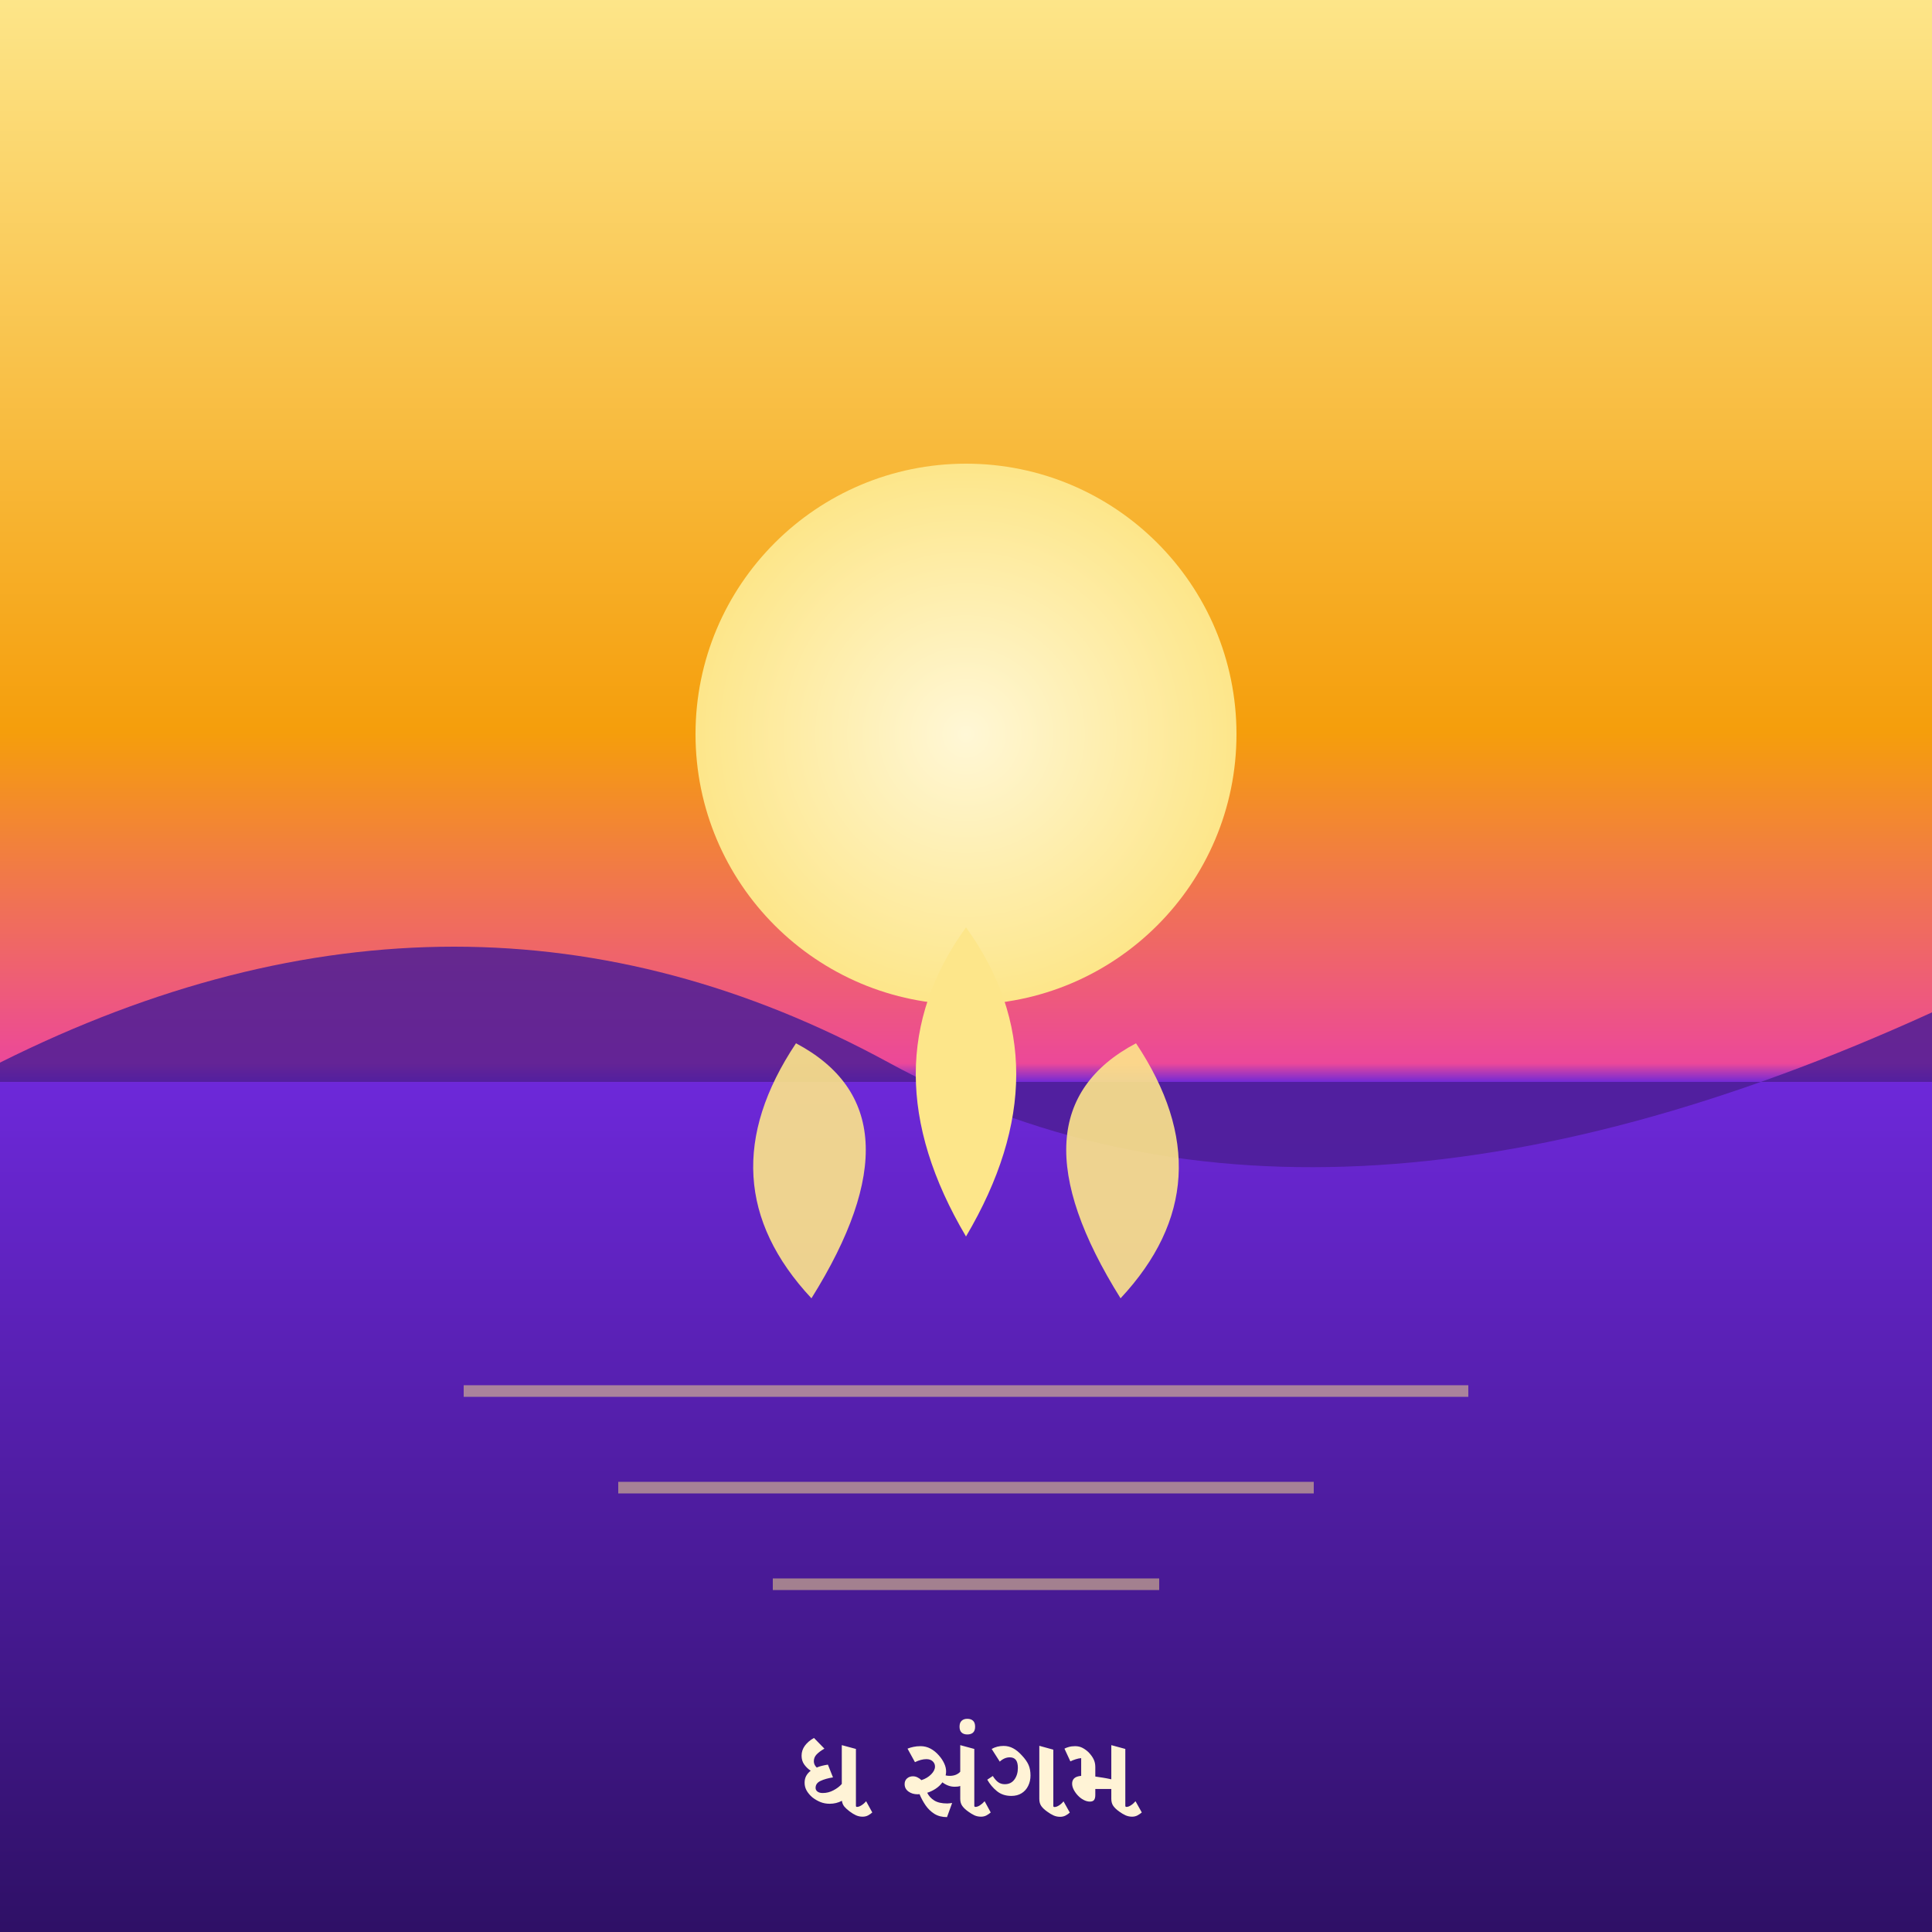
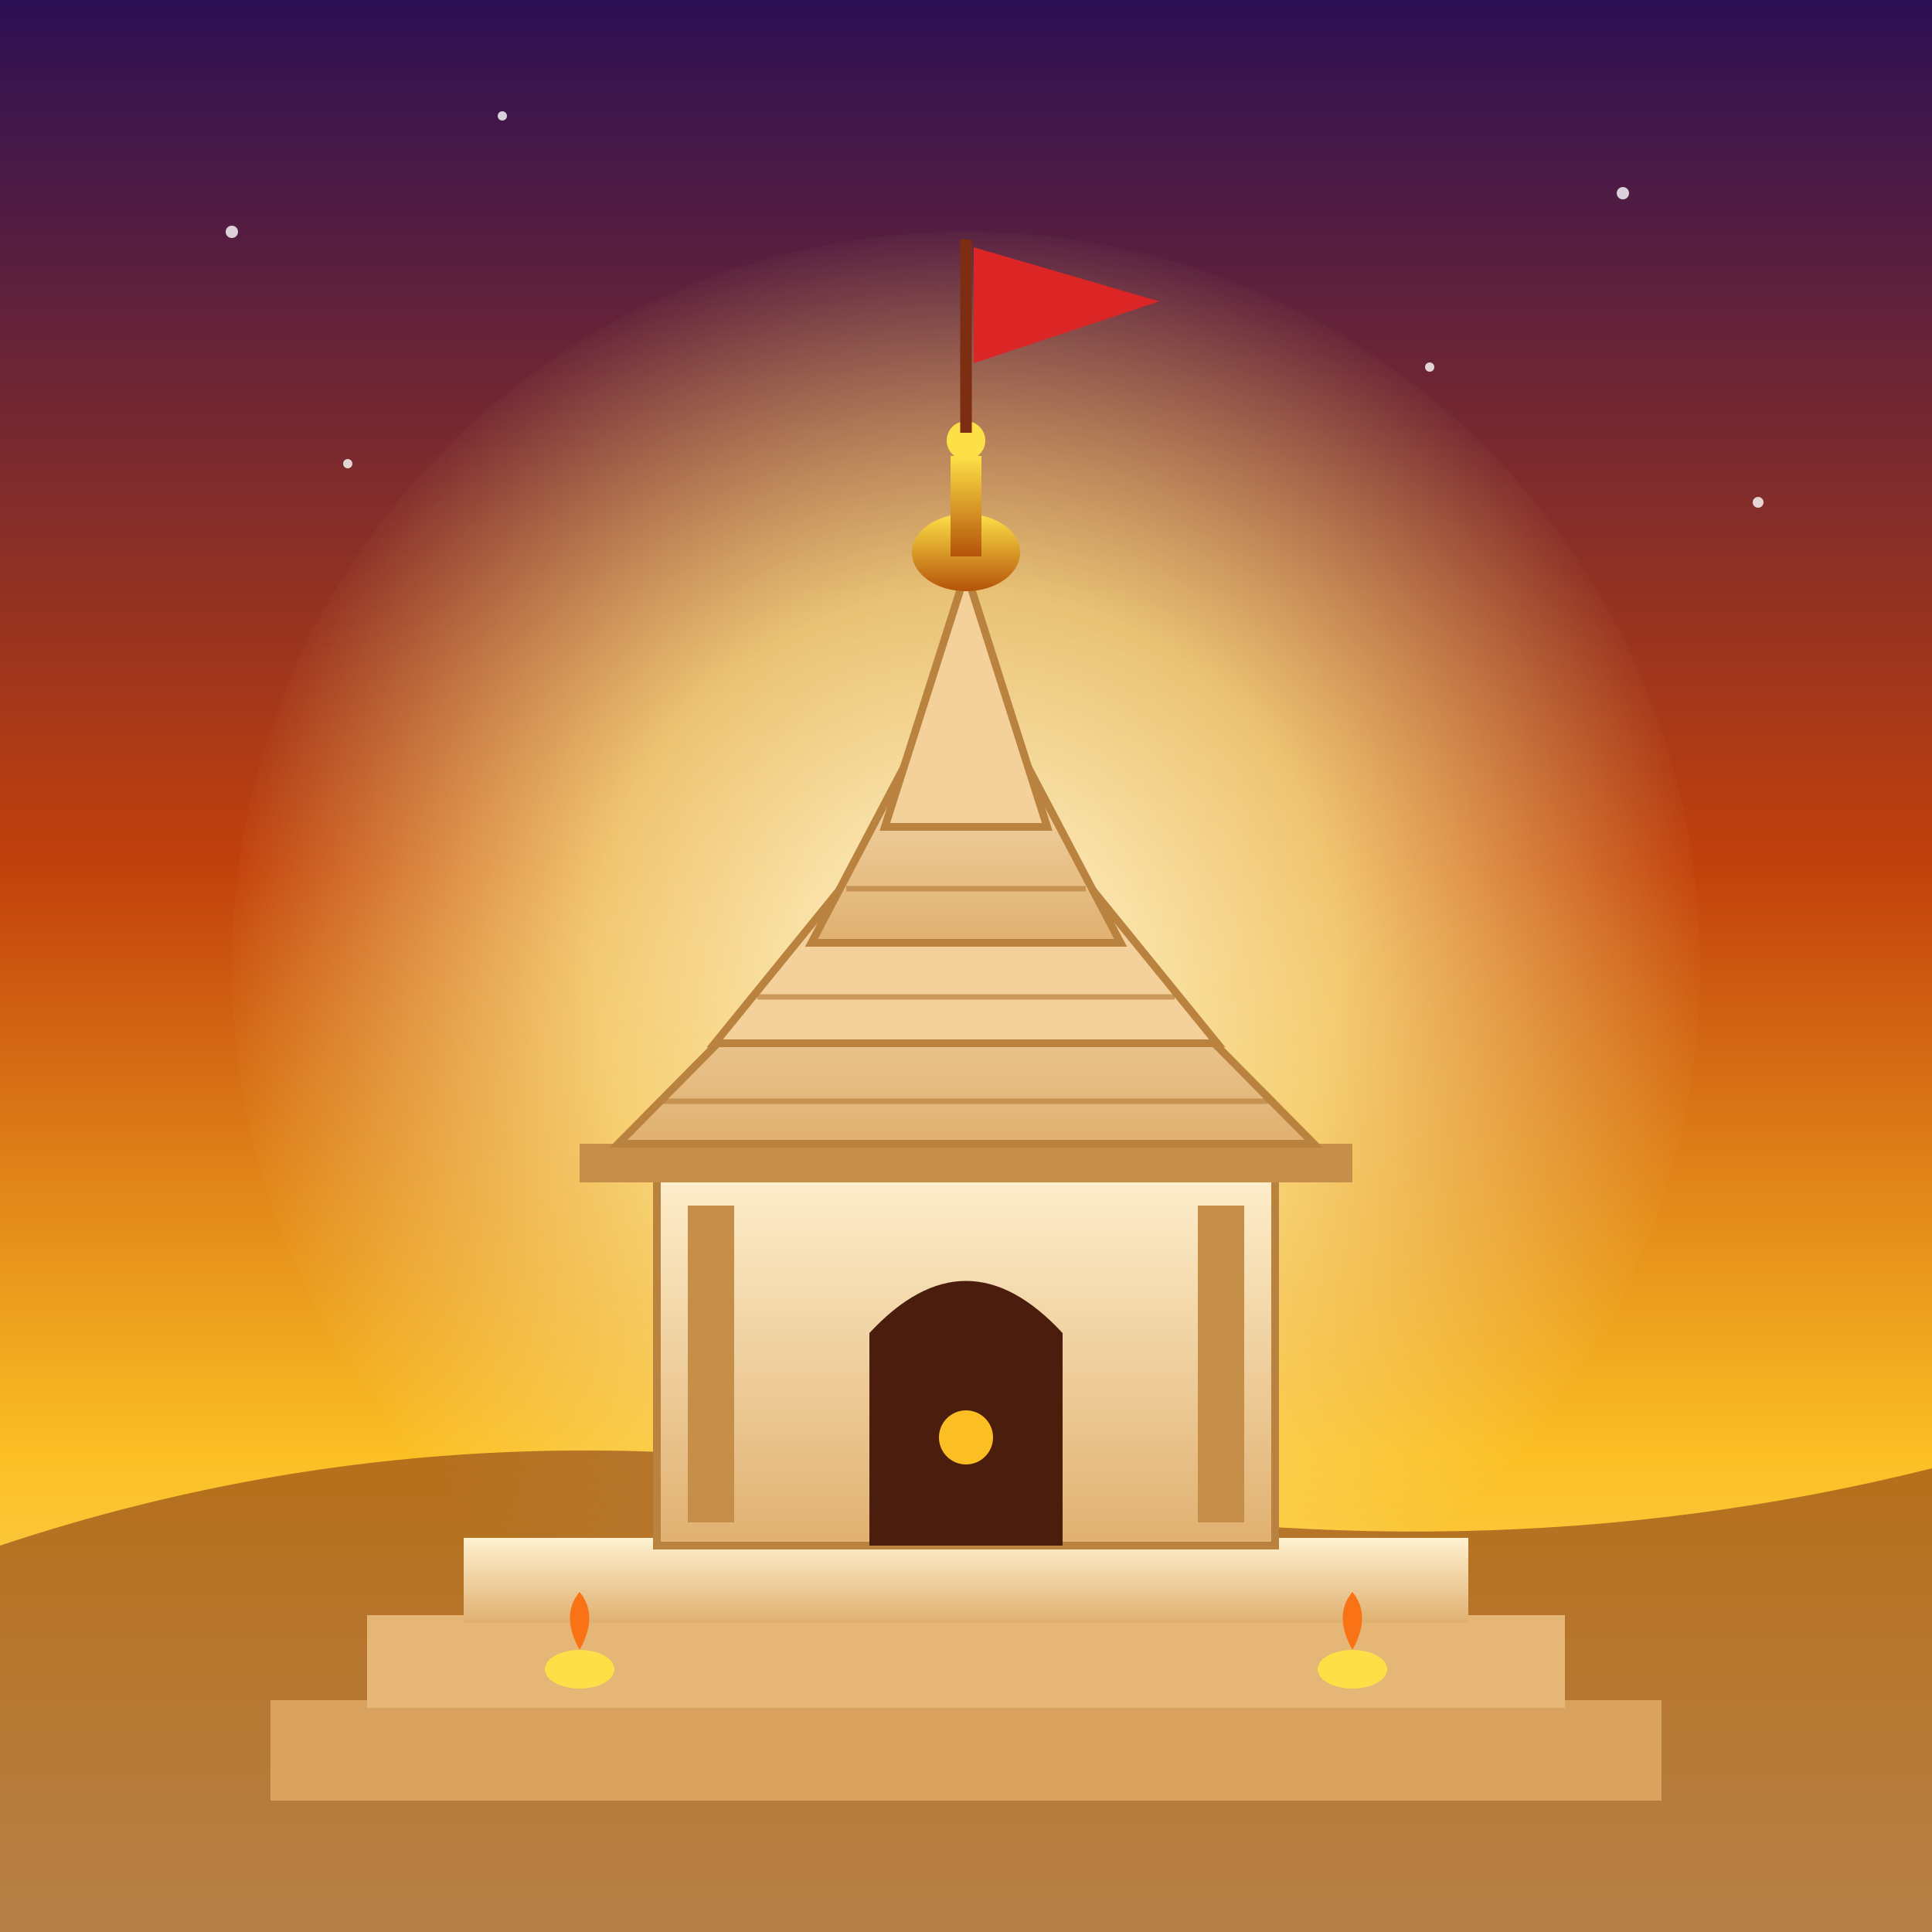
- <svg xmlns="http://www.w3.org/2000/svg" viewBox="0 0 500 500" width="500" height="500">
+ <svg xmlns="http://www.w3.org/2000/svg" viewBox="0 0 500 500">
  <defs>
-     <linearGradient id="s" x1="0" y1="0" x2="0" y2="1">
-       <stop offset="0" stop-color="#FDE68A" />
-       <stop offset=".38" stop-color="#F59E0B" />
-       <stop offset=".55" stop-color="#EC4899" />
-       <stop offset=".56" stop-color="#6D28D9" />
-       <stop offset="1" stop-color="#2E1065" />
+     <linearGradient id="sky" x1="0" y1="0" x2="0" y2="1">
+       <stop offset="0" stop-color="#2b1055" />
+       <stop offset=".45" stop-color="#c2410c" />
+       <stop offset=".75" stop-color="#fbbf24" />
+       <stop offset="1" stop-color="#fde68a" />
    </linearGradient>
-     <radialGradient id="g" cx=".5" cy=".5" r=".5">
-       <stop offset="0" stop-color="#FFF7D6" />
-       <stop offset="1" stop-color="#FDE68A" />
+     <linearGradient id="st" x1="0" y1="0" x2="0" y2="1">
+       <stop offset="0" stop-color="#fff1d0" />
+       <stop offset="1" stop-color="#e0b070" />
+     </linearGradient>
+     <linearGradient id="gd" x1="0" y1="0" x2="0" y2="1">
+       <stop offset="0" stop-color="#fde047" />
+       <stop offset="1" stop-color="#b45309" />
+     </linearGradient>
+     <radialGradient id="sun" cx=".5" cy=".5" r=".5">
+       <stop offset="0" stop-color="#fff7d6" />
+       <stop offset=".5" stop-color="#fde68a" stop-opacity=".8" />
+       <stop offset="1" stop-color="#fde68a" stop-opacity="0" />
    </radialGradient>
  </defs>
-   <rect width="500" height="500" fill="url(#s)" />
-   <circle cx="250" cy="190" r="70" fill="url(#g)" />
-   <path d="M0 275 Q120 215 230 275 T500 262 V280 H0z" fill="#4C1D95" opacity=".85" />
-   <g fill="#FDE68A">
-     <path d="M250 320 q-26 -44 0 -80 q26 36 0 80z" />
-     <path d="M210 336 q-28 -30 -4 -66 q34 18 4 66z" opacity=".9" />
-     <path d="M290 336 q28 -30 4 -66 q-34 18 -4 66z" opacity=".9" />
+   <rect width="500" height="500" fill="url(#sky)" />
+   <circle cx="250" cy="250" r="190" fill="url(#sun)" />
+   <g fill="#fff" opacity=".8">
+     <circle cx="60" cy="60" r="1.6" />
+     <circle cx="130" cy="30" r="1.2" />
+     <circle cx="420" cy="50" r="1.6" />
+     <circle cx="370" cy="95" r="1.2" />
+     <circle cx="90" cy="120" r="1.2" />
+     <circle cx="455" cy="130" r="1.4" />
  </g>
-   <g stroke="#FDE68A" stroke-width="3" opacity=".5" fill="none">
-     <path d="M120 360 h260" />
-     <path d="M160 385 h180" />
-     <path d="M200 410 h100" />
+   <path d="M0 400 Q120 360 250 385 T500 380 V500 H0Z" fill="#7c2d12" opacity=".55" />
+   <rect x="70" y="440" width="360" height="26" fill="#d9a35f" />
+   <rect x="95" y="418" width="310" height="24" fill="#e6b676" />
+   <rect x="120" y="398" width="260" height="22" fill="url(#st)" />
+   <rect x="170" y="300" width="160" height="100" fill="url(#st)" stroke="#b9823f" stroke-width="2" />
+   <rect x="150" y="296" width="200" height="10" fill="#c58f4a" />
+   <path d="M225 400 V345 Q250 318 275 345 V400Z" fill="#4a1d0c" />
+   <circle cx="250" cy="372" r="7" fill="#fbbf24" />
+   <g fill="#c58f4a">
+     <rect x="178" y="312" width="12" height="82" />
+     <rect x="310" y="312" width="12" height="82" />
  </g>
-   <text x="250" y="470" text-anchor="middle" font-size="30" font-weight="700" fill="#FFF3D6" font-family="sans-serif">ધ સંગમ</text>
+   <path d="M160 296 L250 205 L340 296Z" fill="url(#st)" stroke="#b9823f" stroke-width="2" />
+   <path d="M185 270 L250 190 L315 270Z" fill="#f4d19a" stroke="#b9823f" stroke-width="2" />
+   <path d="M210 244 L250 168 L290 244Z" fill="url(#st)" stroke="#b9823f" stroke-width="2" />
+   <path d="M229 214 L250 148 L271 214Z" fill="#f4d19a" stroke="#b9823f" stroke-width="2" />
+   <g stroke="#b9823f" stroke-width="1.4" opacity=".7">
+     <path d="M170 285 H330" />
+     <path d="M196 258 H304" />
+     <path d="M219 230 H281" />
+   </g>
+   <ellipse cx="250" cy="143" rx="14" ry="10" fill="url(#gd)" />
+   <rect x="246" y="118" width="8" height="26" fill="url(#gd)" />
+   <circle cx="250" cy="114" r="5" fill="#fde047" />
+   <line x1="250" y1="112" x2="250" y2="62" stroke="#7c2d12" stroke-width="3" />
+   <path d="M252 64 L300 78 L252 94Z" fill="#dc2626" />
+   <g fill="#fde047">
+     <ellipse cx="150" cy="432" rx="9" ry="5" />
+     <ellipse cx="350" cy="432" rx="9" ry="5" />
+   </g>
+   <g fill="#f97316">
+     <path d="M150 427 q-5 -9 0 -15 q5 6 0 15z" />
+     <path d="M350 427 q-5 -9 0 -15 q5 6 0 15z" />
+   </g>
</svg>
